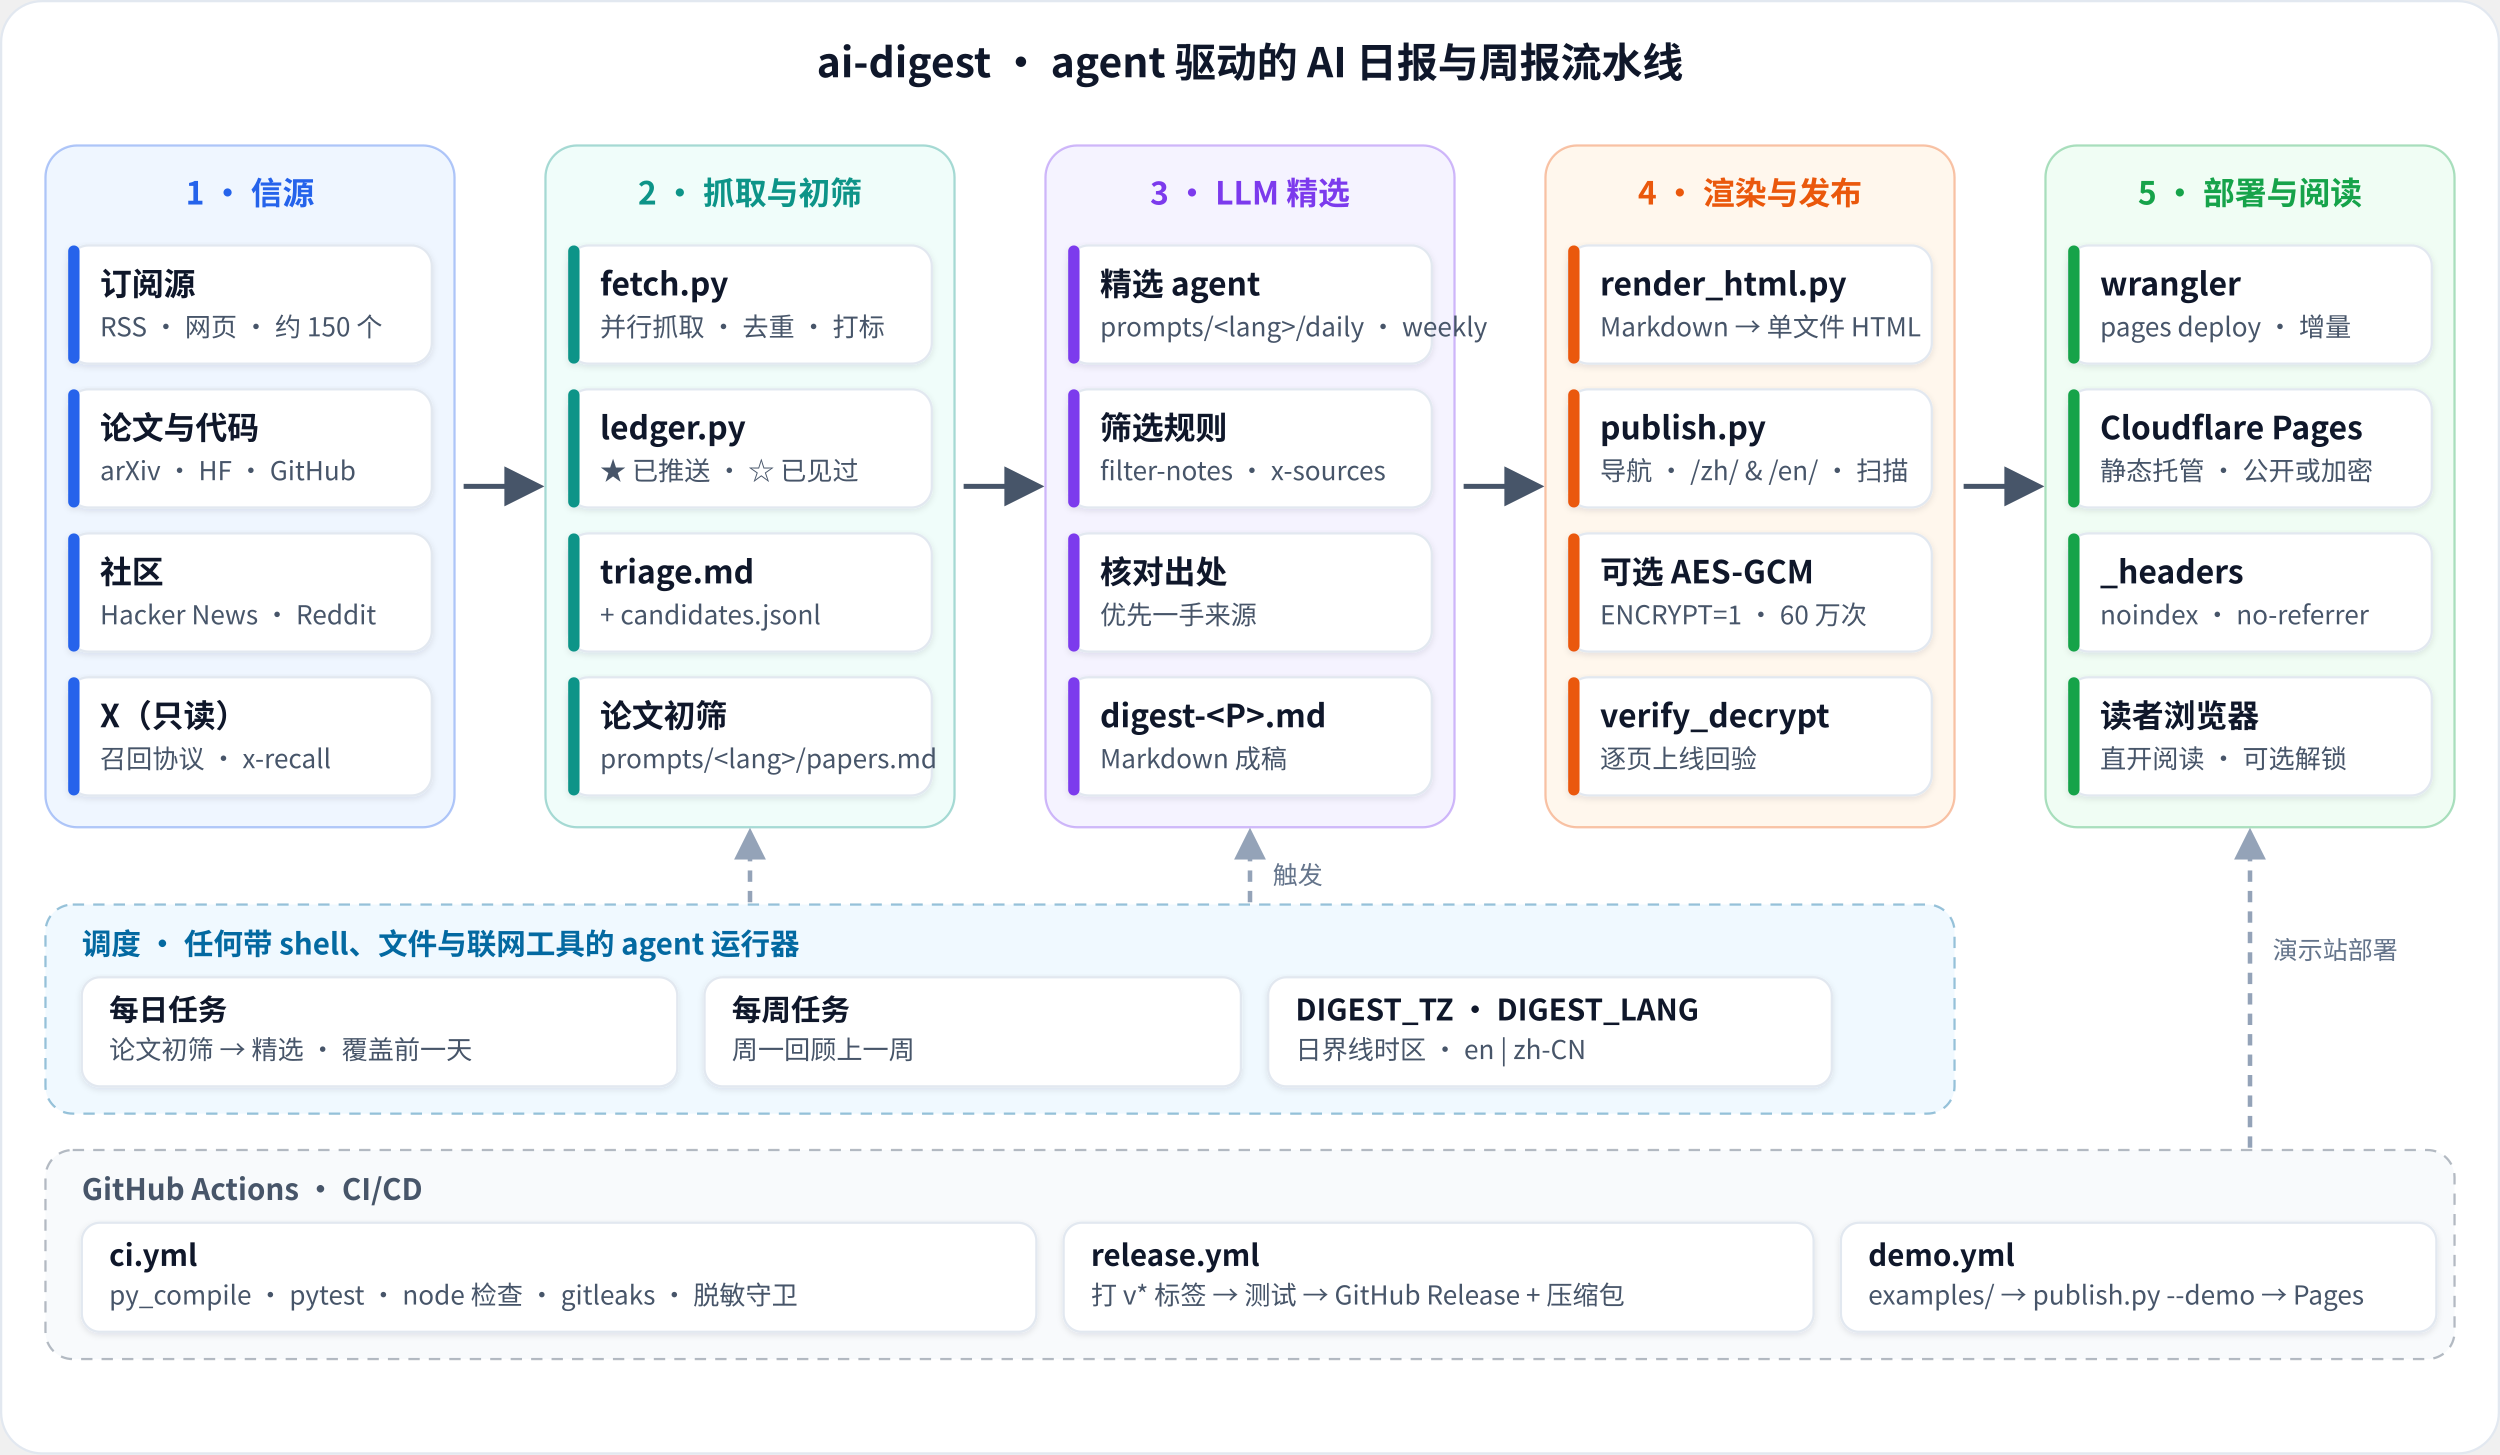
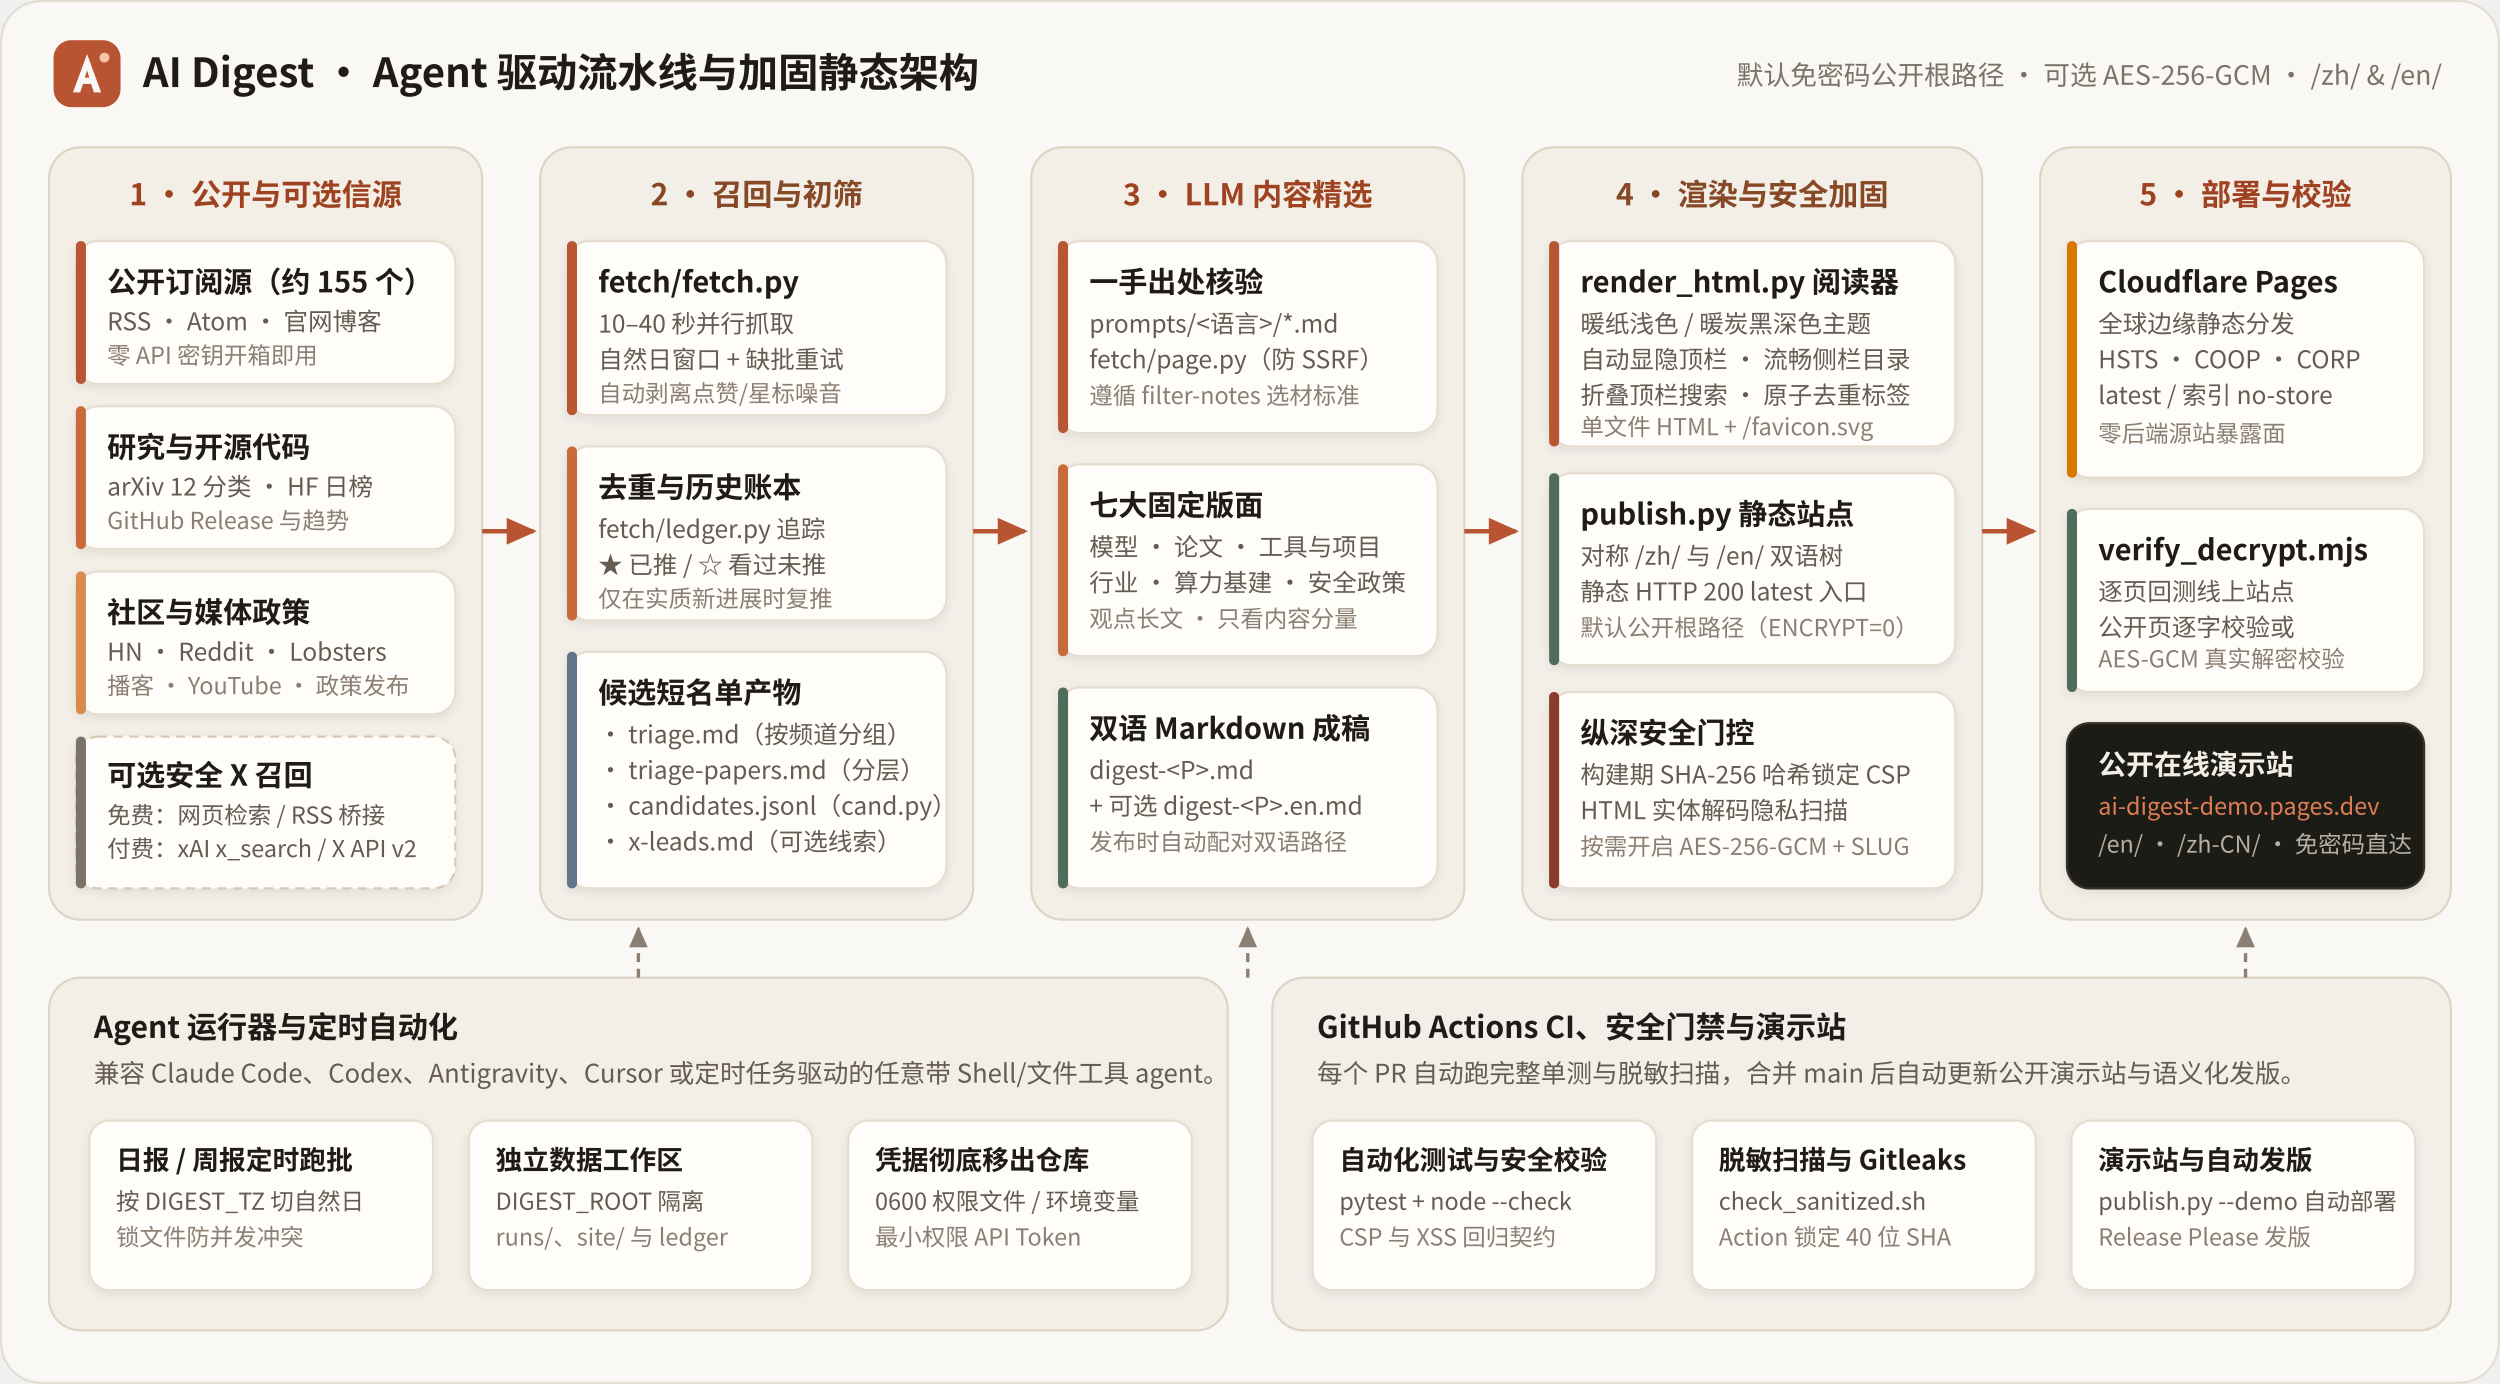
- <svg xmlns="http://www.w3.org/2000/svg" viewBox="0 0 1100 640" width="1100" height="640" role="img" aria-labelledby="t d" font-family="-apple-system,'PingFang SC','Noto Sans CJK SC','Microsoft YaHei',BlinkMacSystemFont,'Segoe UI',Helvetica,Arial,sans-serif">
+ <svg xmlns="http://www.w3.org/2000/svg" viewBox="0 0 1120 620" width="1120" height="620" role="img" aria-labelledby="t d" font-family="-apple-system,'PingFang SC','Noto Sans CJK SC','Microsoft YaHei',BlinkMacSystemFont,'Segoe UI',Helvetica,Arial,sans-serif">
  <defs>
-     <marker id="ar" viewBox="0 0 10 10" refX="8" refY="5" markerWidth="8" markerHeight="8" orient="auto-start-reverse">
-       <path d="M0,0 L10,5 L0,10 z" fill="#475569" />
+     <marker id="ar" viewBox="0 0 10 10" refX="8" refY="5" markerWidth="7.5" markerHeight="7.5" orient="auto-start-reverse">
+       <path d="M0,1 L9,5 L0,9 z" fill="#b85432" />
    </marker>
    <marker id="ad" viewBox="0 0 10 10" refX="8" refY="5" markerWidth="7" markerHeight="7" orient="auto-start-reverse">
-       <path d="M0,0 L10,5 L0,10 z" fill="#94A3B8" />
+       <path d="M0,1 L9,5 L0,9 z" fill="#8b7e72" />
    </marker>
-     <filter id="sh" x="-5%" y="-5%" width="110%" height="115%">
-       <feDropShadow dx="0" dy="1" stdDeviation="1.5" flood-color="#0f172a" flood-opacity=".10" />
+     <filter id="sh" x="-4%" y="-6%" width="108%" height="118%">
+       <feDropShadow dx="0" dy="1.5" stdDeviation="2" flood-color="#2a241e" flood-opacity=".08" />
    </filter>
  </defs>
-   <rect x="0.5" y="0.5" width="1099" height="639" rx="18" fill="#FFFFFF" stroke="#E2E8F0" />
-   <text x="550.0" y="34" text-anchor="middle" font-size="18" font-weight="700" fill="#0F172A">ai-digest · agent 驱动的 AI 日报与周报流水线</text>
-   <rect x="20" y="64" width="180" height="300" rx="14" fill="#EFF6FF" stroke="#2563EB" stroke-opacity=".35" />
-   <text x="110.0" y="90" text-anchor="middle" font-size="14" font-weight="700" fill="#2563EB">1 · 信源</text>
-   <g filter="url(#sh)">
-     <rect x="30" y="108.0" width="160" height="52" rx="9" fill="#fff" stroke="#E2E8F0" />
-     <rect x="30" y="108.0" width="5" height="52" rx="2.5" fill="#2563EB" />
-   </g>
-   <text x="44" y="130.0" font-size="14" font-weight="650" fill="#0F172A">订阅源</text>
-   <text x="44" y="148.0" font-size="11.5" fill="#475569">RSS · 网页 · 约 150 个</text>
-   <g filter="url(#sh)">
-     <rect x="30" y="171.3" width="160" height="52" rx="9" fill="#fff" stroke="#E2E8F0" />
-     <rect x="30" y="171.3" width="5" height="52" rx="2.5" fill="#2563EB" />
-   </g>
-   <text x="44" y="193.3" font-size="14" font-weight="650" fill="#0F172A">论文与代码</text>
-   <text x="44" y="211.3" font-size="11.5" fill="#475569">arXiv · HF · GitHub</text>
-   <g filter="url(#sh)">
-     <rect x="30" y="234.7" width="160" height="52" rx="9" fill="#fff" stroke="#E2E8F0" />
-     <rect x="30" y="234.7" width="5" height="52" rx="2.5" fill="#2563EB" />
-   </g>
-   <text x="44" y="256.7" font-size="14" font-weight="650" fill="#0F172A">社区</text>
-   <text x="44" y="274.7" font-size="11.5" fill="#475569">Hacker News · Reddit</text>
-   <g filter="url(#sh)">
-     <rect x="30" y="298.0" width="160" height="52" rx="9" fill="#fff" stroke="#E2E8F0" />
-     <rect x="30" y="298.0" width="5" height="52" rx="2.5" fill="#2563EB" />
-   </g>
-   <text x="44" y="320.0" font-size="14" font-weight="650" fill="#0F172A">X（只读）</text>
-   <text x="44" y="338.0" font-size="11.5" fill="#475569">召回协议 · x-recall</text>
-   <line x1="204" y1="214.0" x2="236" y2="214.0" stroke="#475569" stroke-width="2.2" marker-end="url(#ar)" />
-   <rect x="240" y="64" width="180" height="300" rx="14" fill="#F0FDFA" stroke="#0D9488" stroke-opacity=".35" />
-   <text x="330.0" y="90" text-anchor="middle" font-size="14" font-weight="700" fill="#0D9488">2 · 抓取与初筛</text>
-   <g filter="url(#sh)">
-     <rect x="250" y="108.0" width="160" height="52" rx="9" fill="#fff" stroke="#E2E8F0" />
-     <rect x="250" y="108.0" width="5" height="52" rx="2.5" fill="#0D9488" />
-   </g>
-   <text x="264" y="130.0" font-size="14" font-weight="650" fill="#0F172A">fetch.py</text>
-   <text x="264" y="148.0" font-size="11.5" fill="#475569">并行抓取 · 去重 · 打标</text>
-   <g filter="url(#sh)">
-     <rect x="250" y="171.3" width="160" height="52" rx="9" fill="#fff" stroke="#E2E8F0" />
-     <rect x="250" y="171.3" width="5" height="52" rx="2.5" fill="#0D9488" />
-   </g>
-   <text x="264" y="193.3" font-size="14" font-weight="650" fill="#0F172A">ledger.py</text>
-   <text x="264" y="211.3" font-size="11.5" fill="#475569">★ 已推送 · ☆ 已见过</text>
-   <g filter="url(#sh)">
-     <rect x="250" y="234.7" width="160" height="52" rx="9" fill="#fff" stroke="#E2E8F0" />
-     <rect x="250" y="234.7" width="5" height="52" rx="2.5" fill="#0D9488" />
-   </g>
-   <text x="264" y="256.7" font-size="14" font-weight="650" fill="#0F172A">triage.md</text>
-   <text x="264" y="274.7" font-size="11.5" fill="#475569">+ candidates.jsonl</text>
-   <g filter="url(#sh)">
-     <rect x="250" y="298.0" width="160" height="52" rx="9" fill="#fff" stroke="#E2E8F0" />
-     <rect x="250" y="298.0" width="5" height="52" rx="2.5" fill="#0D9488" />
-   </g>
-   <text x="264" y="320.0" font-size="14" font-weight="650" fill="#0F172A">论文初筛</text>
-   <text x="264" y="338.0" font-size="11.5" fill="#475569">prompts/&lt;lang&gt;/papers.md</text>
-   <line x1="424" y1="214.0" x2="456" y2="214.0" stroke="#475569" stroke-width="2.2" marker-end="url(#ar)" />
-   <rect x="460" y="64" width="180" height="300" rx="14" fill="#F5F3FF" stroke="#7C3AED" stroke-opacity=".35" />
-   <text x="550.0" y="90" text-anchor="middle" font-size="14" font-weight="700" fill="#7C3AED">3 · LLM 精选</text>
-   <g filter="url(#sh)">
-     <rect x="470" y="108.0" width="160" height="52" rx="9" fill="#fff" stroke="#E2E8F0" />
-     <rect x="470" y="108.0" width="5" height="52" rx="2.5" fill="#7C3AED" />
-   </g>
-   <text x="484" y="130.0" font-size="14" font-weight="650" fill="#0F172A">精选 agent</text>
-   <text x="484" y="148.0" font-size="11.5" fill="#475569">prompts/&lt;lang&gt;/daily · weekly</text>
-   <g filter="url(#sh)">
-     <rect x="470" y="171.3" width="160" height="52" rx="9" fill="#fff" stroke="#E2E8F0" />
-     <rect x="470" y="171.3" width="5" height="52" rx="2.5" fill="#7C3AED" />
-   </g>
-   <text x="484" y="193.3" font-size="14" font-weight="650" fill="#0F172A">筛选规则</text>
-   <text x="484" y="211.3" font-size="11.5" fill="#475569">filter-notes · x-sources</text>
-   <g filter="url(#sh)">
-     <rect x="470" y="234.7" width="160" height="52" rx="9" fill="#fff" stroke="#E2E8F0" />
-     <rect x="470" y="234.7" width="5" height="52" rx="2.5" fill="#7C3AED" />
-   </g>
-   <text x="484" y="256.7" font-size="14" font-weight="650" fill="#0F172A">核对出处</text>
-   <text x="484" y="274.7" font-size="11.5" fill="#475569">优先一手来源</text>
-   <g filter="url(#sh)">
-     <rect x="470" y="298.0" width="160" height="52" rx="9" fill="#fff" stroke="#E2E8F0" />
-     <rect x="470" y="298.0" width="5" height="52" rx="2.5" fill="#7C3AED" />
-   </g>
-   <text x="484" y="320.0" font-size="14" font-weight="650" fill="#0F172A">digest-&lt;P&gt;.md</text>
-   <text x="484" y="338.0" font-size="11.5" fill="#475569">Markdown 成稿</text>
-   <line x1="644" y1="214.0" x2="676" y2="214.0" stroke="#475569" stroke-width="2.2" marker-end="url(#ar)" />
-   <rect x="680" y="64" width="180" height="300" rx="14" fill="#FFF7ED" stroke="#EA580C" stroke-opacity=".35" />
-   <text x="770.0" y="90" text-anchor="middle" font-size="14" font-weight="700" fill="#EA580C">4 · 渲染与发布</text>
-   <g filter="url(#sh)">
-     <rect x="690" y="108.0" width="160" height="52" rx="9" fill="#fff" stroke="#E2E8F0" />
-     <rect x="690" y="108.0" width="5" height="52" rx="2.5" fill="#EA580C" />
-   </g>
-   <text x="704" y="130.0" font-size="14" font-weight="650" fill="#0F172A">render_html.py</text>
-   <text x="704" y="148.0" font-size="11.5" fill="#475569">Markdown → 单文件 HTML</text>
-   <g filter="url(#sh)">
-     <rect x="690" y="171.3" width="160" height="52" rx="9" fill="#fff" stroke="#E2E8F0" />
-     <rect x="690" y="171.3" width="5" height="52" rx="2.5" fill="#EA580C" />
-   </g>
-   <text x="704" y="193.3" font-size="14" font-weight="650" fill="#0F172A">publish.py</text>
-   <text x="704" y="211.3" font-size="11.5" fill="#475569">导航 · /zh/ &amp; /en/ · 扫描</text>
-   <g filter="url(#sh)">
-     <rect x="690" y="234.7" width="160" height="52" rx="9" fill="#fff" stroke="#E2E8F0" />
-     <rect x="690" y="234.7" width="5" height="52" rx="2.5" fill="#EA580C" />
-   </g>
-   <text x="704" y="256.7" font-size="14" font-weight="650" fill="#0F172A">可选 AES-GCM</text>
-   <text x="704" y="274.7" font-size="11.5" fill="#475569">ENCRYPT=1 · 60 万次</text>
-   <g filter="url(#sh)">
-     <rect x="690" y="298.0" width="160" height="52" rx="9" fill="#fff" stroke="#E2E8F0" />
-     <rect x="690" y="298.0" width="5" height="52" rx="2.5" fill="#EA580C" />
-   </g>
-   <text x="704" y="320.0" font-size="14" font-weight="650" fill="#0F172A">verify_decrypt</text>
-   <text x="704" y="338.0" font-size="11.5" fill="#475569">逐页上线回验</text>
-   <line x1="864" y1="214.0" x2="896" y2="214.0" stroke="#475569" stroke-width="2.2" marker-end="url(#ar)" />
-   <rect x="900" y="64" width="180" height="300" rx="14" fill="#F0FDF4" stroke="#16A34A" stroke-opacity=".35" />
-   <text x="990.0" y="90" text-anchor="middle" font-size="14" font-weight="700" fill="#16A34A">5 · 部署与阅读</text>
-   <g filter="url(#sh)">
-     <rect x="910" y="108.0" width="160" height="52" rx="9" fill="#fff" stroke="#E2E8F0" />
-     <rect x="910" y="108.0" width="5" height="52" rx="2.5" fill="#16A34A" />
-   </g>
-   <text x="924" y="130.0" font-size="14" font-weight="650" fill="#0F172A">wrangler</text>
-   <text x="924" y="148.0" font-size="11.5" fill="#475569">pages deploy · 增量</text>
-   <g filter="url(#sh)">
-     <rect x="910" y="171.3" width="160" height="52" rx="9" fill="#fff" stroke="#E2E8F0" />
-     <rect x="910" y="171.3" width="5" height="52" rx="2.5" fill="#16A34A" />
-   </g>
-   <text x="924" y="193.3" font-size="14" font-weight="650" fill="#0F172A">Cloudflare Pages</text>
-   <text x="924" y="211.3" font-size="11.5" fill="#475569">静态托管 · 公开或加密</text>
-   <g filter="url(#sh)">
-     <rect x="910" y="234.7" width="160" height="52" rx="9" fill="#fff" stroke="#E2E8F0" />
-     <rect x="910" y="234.7" width="5" height="52" rx="2.5" fill="#16A34A" />
-   </g>
-   <text x="924" y="256.7" font-size="14" font-weight="650" fill="#0F172A">_headers</text>
-   <text x="924" y="274.7" font-size="11.5" fill="#475569">noindex · no-referrer</text>
-   <g filter="url(#sh)">
-     <rect x="910" y="298.0" width="160" height="52" rx="9" fill="#fff" stroke="#E2E8F0" />
-     <rect x="910" y="298.0" width="5" height="52" rx="2.5" fill="#16A34A" />
-   </g>
-   <text x="924" y="320.0" font-size="14" font-weight="650" fill="#0F172A">读者浏览器</text>
-   <text x="924" y="338.0" font-size="11.5" fill="#475569">直开阅读 · 可选解锁</text>
-   <rect x="20" y="398" width="840" height="92" rx="12" fill="#F0F9FF" stroke="#0369A1" stroke-opacity=".4" stroke-dasharray="5 4" />
-   <text x="36" y="420" font-size="13" font-weight="700" fill="#0369A1">调度 · 任何带 shell、文件与联网工具的 agent 运行器</text>
-   <g filter="url(#sh)">
-     <rect x="36" y="430" width="262" height="48" rx="8" fill="#fff" stroke="#E2E8F0" />
-   </g>
-   <text x="48" y="449" font-size="13" font-weight="650" fill="#0F172A">每日任务</text>
-   <text x="48" y="466" font-size="11.5" fill="#475569">论文初筛 → 精选 · 覆盖前一天</text>
-   <g filter="url(#sh)">
-     <rect x="310" y="430" width="236" height="48" rx="8" fill="#fff" stroke="#E2E8F0" />
-   </g>
-   <text x="322" y="449" font-size="13" font-weight="650" fill="#0F172A">每周任务</text>
-   <text x="322" y="466" font-size="11.5" fill="#475569">周一回顾上一周</text>
-   <g filter="url(#sh)">
-     <rect x="558" y="430" width="248" height="48" rx="8" fill="#fff" stroke="#E2E8F0" />
-   </g>
-   <text x="570" y="449" font-size="13" font-weight="650" fill="#0F172A">DIGEST_TZ · DIGEST_LANG</text>
-   <text x="570" y="466" font-size="11.5" fill="#475569">日界线时区 · en | zh-CN</text>
-   <rect x="20" y="506" width="1060" height="92" rx="12" fill="#F8FAFC" stroke="#475569" stroke-opacity=".4" stroke-dasharray="5 4" />
-   <text x="36" y="528" font-size="13" font-weight="700" fill="#475569">GitHub Actions · CI/CD</text>
-   <g filter="url(#sh)">
-     <rect x="36" y="538" width="420" height="48" rx="8" fill="#fff" stroke="#E2E8F0" />
-   </g>
-   <text x="48" y="557" font-size="13" font-weight="650" fill="#0F172A">ci.yml</text>
-   <text x="48" y="574" font-size="11.5" fill="#475569">py_compile · pytest · node 检查 · gitleaks · 脱敏守卫</text>
-   <g filter="url(#sh)">
-     <rect x="468" y="538" width="330" height="48" rx="8" fill="#fff" stroke="#E2E8F0" />
-   </g>
-   <text x="480" y="557" font-size="13" font-weight="650" fill="#0F172A">release.yml</text>
-   <text x="480" y="574" font-size="11.5" fill="#475569">打 v* 标签 → 测试 → GitHub Release + 压缩包</text>
-   <g filter="url(#sh)">
-     <rect x="810" y="538" width="262" height="48" rx="8" fill="#fff" stroke="#E2E8F0" />
-   </g>
-   <text x="822" y="557" font-size="13" font-weight="650" fill="#0F172A">demo.yml</text>
-   <text x="822" y="574" font-size="11.5" fill="#475569">examples/ → publish.py --demo → Pages</text>
-   <line x1="330.0" y1="397" x2="330.0" y2="367" stroke="#94A3B8" stroke-width="2" stroke-dasharray="5 4" marker-end="url(#ad)" />
-   <line x1="550.0" y1="397" x2="550.0" y2="367" stroke="#94A3B8" stroke-width="2" stroke-dasharray="5 4" marker-end="url(#ad)" />
-   <text x="560.0" y="389" font-size="11" fill="#64748B">触发</text>
-   <line x1="990.0" y1="505" x2="990.0" y2="367" stroke="#94A3B8" stroke-width="2" stroke-dasharray="5 4" marker-end="url(#ad)" />
-   <text x="1000.0" y="422" font-size="11" fill="#64748B">演示站部署</text>
+   <rect x="0.5" y="0.5" width="1119" height="619" rx="18" fill="#faf8f4" stroke="#e4ddd2" />
+   <g transform="translate(24,18)">
+     <rect width="30" height="30" rx="8" fill="#b85432" />
+     <path d="M15 6.2 8.7 23.4h3.2l1.3-3.8h3.6l1.3 3.8h3.2L15 6.2Zm-1 10.6 1-3.3 1 3.3h-2Z" fill="#faf8f4" />
+     <circle cx="22.8" cy="7.8" r="2.2" fill="#f3c6a5" />
+   </g>
+   <text x="64" y="39" font-size="18" font-weight="700" fill="#1f1c18">AI Digest · Agent 驱动流水线与加固静态架构</text>
+   <text x="1094" y="38" text-anchor="end" font-size="12" fill="#7c7267">默认免密码公开根路径 · 可选 AES-256-GCM · /zh/ &amp; /en/</text>
+   <rect x="22" y="66" width="194" height="346" rx="14" fill="#f4efe6" stroke="#ded4c5" />
+   <text x="119" y="92" text-anchor="middle" font-size="13.5" font-weight="700" fill="#9f4222">1 · 公开与可选信源</text>
+   <g filter="url(#sh)">
+     <rect x="34" y="108" width="170" height="64" rx="10" fill="#fffdf9" stroke="#e5ddd0" />
+     <rect x="34" y="108" width="4.5" height="64" rx="2.2" fill="#b85432" />
+   </g>
+   <text x="48" y="131" font-size="13" font-weight="650" fill="#1f1c18">公开订阅源（约 155 个）</text>
+   <text x="48" y="148" font-size="11" fill="#645b51">RSS · Atom · 官网博客</text>
+   <text x="48" y="163" font-size="10.5" fill="#8b7e72">零 API 密钥开箱即用</text>
+   <g filter="url(#sh)">
+     <rect x="34" y="182" width="170" height="64" rx="10" fill="#fffdf9" stroke="#e5ddd0" />
+     <rect x="34" y="182" width="4.5" height="64" rx="2.2" fill="#c96b3b" />
+   </g>
+   <text x="48" y="205" font-size="13" font-weight="650" fill="#1f1c18">研究与开源代码</text>
+   <text x="48" y="222" font-size="11" fill="#645b51">arXiv 12 分类 · HF 日榜</text>
+   <text x="48" y="237" font-size="10.5" fill="#8b7e72">GitHub Release 与趋势</text>
+   <g filter="url(#sh)">
+     <rect x="34" y="256" width="170" height="64" rx="10" fill="#fffdf9" stroke="#e5ddd0" />
+     <rect x="34" y="256" width="4.5" height="64" rx="2.2" fill="#d98a4e" />
+   </g>
+   <text x="48" y="279" font-size="13" font-weight="650" fill="#1f1c18">社区与媒体政策</text>
+   <text x="48" y="296" font-size="11" fill="#645b51">HN · Reddit · Lobsters</text>
+   <text x="48" y="311" font-size="10.5" fill="#8b7e72">播客 · YouTube · 政策发布</text>
+   <g filter="url(#sh)">
+     <rect x="34" y="330" width="170" height="68" rx="10" fill="#fffdf9" stroke="#d8c8b4" stroke-dasharray="4 3" />
+     <rect x="34" y="330" width="4.5" height="68" rx="2.2" fill="#7c7267" />
+   </g>
+   <text x="48" y="352" font-size="13" font-weight="650" fill="#1f1c18">可选安全 X 召回</text>
+   <text x="48" y="369" font-size="10.5" fill="#645b51">免费：网页检索 / RSS 桥接</text>
+   <text x="48" y="384" font-size="10.5" fill="#645b51">付费：xAI x_search / X API v2</text>
+   <rect x="242" y="66" width="194" height="346" rx="14" fill="#f2efe9" stroke="#ded4c5" />
+   <text x="339" y="92" text-anchor="middle" font-size="13.5" font-weight="700" fill="#874826">2 · 召回与初筛</text>
+   <g filter="url(#sh)">
+     <rect x="254" y="108" width="170" height="78" rx="10" fill="#fffdf9" stroke="#e5ddd0" />
+     <rect x="254" y="108" width="4.5" height="78" rx="2.2" fill="#b85432" />
+   </g>
+   <text x="268" y="131" font-size="13" font-weight="650" fill="#1f1c18">fetch/fetch.py</text>
+   <text x="268" y="149" font-size="11" fill="#645b51">10–40 秒并行抓取</text>
+   <text x="268" y="165" font-size="11" fill="#645b51">自然日窗口 + 缺批重试</text>
+   <text x="268" y="180" font-size="10.5" fill="#8b7e72">自动剥离点赞/星标噪音</text>
+   <g filter="url(#sh)">
+     <rect x="254" y="200" width="170" height="78" rx="10" fill="#fffdf9" stroke="#e5ddd0" />
+     <rect x="254" y="200" width="4.5" height="78" rx="2.2" fill="#c96b3b" />
+   </g>
+   <text x="268" y="223" font-size="13" font-weight="650" fill="#1f1c18">去重与历史账本</text>
+   <text x="268" y="241" font-size="11" fill="#645b51">fetch/ledger.py 追踪</text>
+   <text x="268" y="257" font-size="11" fill="#645b51">★ 已推 / ☆ 看过未推</text>
+   <text x="268" y="272" font-size="10.5" fill="#8b7e72">仅在实质新进展时复推</text>
+   <g filter="url(#sh)">
+     <rect x="254" y="292" width="170" height="106" rx="10" fill="#fffdf9" stroke="#e5ddd0" />
+     <rect x="254" y="292" width="4.5" height="106" rx="2.2" fill="#64748b" />
+   </g>
+   <text x="268" y="315" font-size="13" font-weight="650" fill="#1f1c18">候选短名单产物</text>
+   <text x="268" y="333" font-size="11" fill="#645b51">• triage.md（按频道分组）</text>
+   <text x="268" y="349" font-size="11" fill="#645b51">• triage-papers.md（分层）</text>
+   <text x="268" y="365" font-size="11" fill="#645b51">• candidates.jsonl（cand.py）</text>
+   <text x="268" y="381" font-size="11" fill="#645b51">• x-leads.md（可选线索）</text>
+   <rect x="462" y="66" width="194" height="346" rx="14" fill="#f4efe6" stroke="#ded4c5" />
+   <text x="559" y="92" text-anchor="middle" font-size="13.5" font-weight="700" fill="#9f4222">3 · LLM 内容精选</text>
+   <g filter="url(#sh)">
+     <rect x="474" y="108" width="170" height="86" rx="10" fill="#fffdf9" stroke="#e5ddd0" />
+     <rect x="474" y="108" width="4.5" height="86" rx="2.2" fill="#b85432" />
+   </g>
+   <text x="488" y="131" font-size="13" font-weight="650" fill="#1f1c18">一手出处核验</text>
+   <text x="488" y="149" font-size="11" fill="#645b51">prompts/&lt;语言&gt;/*.md</text>
+   <text x="488" y="165" font-size="11" fill="#645b51">fetch/page.py（防 SSRF）</text>
+   <text x="488" y="181" font-size="10.5" fill="#8b7e72">遵循 filter-notes 选材标准</text>
+   <g filter="url(#sh)">
+     <rect x="474" y="208" width="170" height="86" rx="10" fill="#fffdf9" stroke="#e5ddd0" />
+     <rect x="474" y="208" width="4.5" height="86" rx="2.2" fill="#c96b3b" />
+   </g>
+   <text x="488" y="231" font-size="13" font-weight="650" fill="#1f1c18">七大固定版面</text>
+   <text x="488" y="249" font-size="11" fill="#645b51">模型 · 论文 · 工具与项目</text>
+   <text x="488" y="265" font-size="11" fill="#645b51">行业 · 算力基建 · 安全政策</text>
+   <text x="488" y="281" font-size="10.5" fill="#8b7e72">观点长文 · 只看内容分量</text>
+   <g filter="url(#sh)">
+     <rect x="474" y="308" width="170" height="90" rx="10" fill="#fffdf9" stroke="#e5ddd0" />
+     <rect x="474" y="308" width="4.5" height="90" rx="2.2" fill="#4f6d5a" />
+   </g>
+   <text x="488" y="331" font-size="13" font-weight="650" fill="#1f1c18">双语 Markdown 成稿</text>
+   <text x="488" y="349" font-size="11" fill="#645b51">digest-&lt;P&gt;.md</text>
+   <text x="488" y="365" font-size="11" fill="#645b51">+ 可选 digest-&lt;P&gt;.en.md</text>
+   <text x="488" y="381" font-size="10.5" fill="#8b7e72">发布时自动配对双语路径</text>
+   <rect x="682" y="66" width="206" height="346" rx="14" fill="#f2efe9" stroke="#ded4c5" />
+   <text x="785" y="92" text-anchor="middle" font-size="13.5" font-weight="700" fill="#874826">4 · 渲染与安全加固</text>
+   <g filter="url(#sh)">
+     <rect x="694" y="108" width="182" height="92" rx="10" fill="#fffdf9" stroke="#e5ddd0" />
+     <rect x="694" y="108" width="4.5" height="92" rx="2.2" fill="#b85432" />
+   </g>
+   <text x="708" y="131" font-size="13" font-weight="650" fill="#1f1c18">render_html.py 阅读器</text>
+   <text x="708" y="149" font-size="11" fill="#645b51">暖纸浅色 / 暖炭黑深色主题</text>
+   <text x="708" y="165" font-size="11" fill="#645b51">自动显隐顶栏 · 流畅侧栏目录</text>
+   <text x="708" y="181" font-size="11" fill="#645b51">折叠顶栏搜索 · 原子去重标签</text>
+   <text x="708" y="195" font-size="10.5" fill="#8b7e72">单文件 HTML + /favicon.svg</text>
+   <g filter="url(#sh)">
+     <rect x="694" y="212" width="182" height="86" rx="10" fill="#fffdf9" stroke="#e5ddd0" />
+     <rect x="694" y="212" width="4.5" height="86" rx="2.2" fill="#4f6d5a" />
+   </g>
+   <text x="708" y="235" font-size="13" font-weight="650" fill="#1f1c18">publish.py 静态站点</text>
+   <text x="708" y="253" font-size="11" fill="#645b51">对称 /zh/ 与 /en/ 双语树</text>
+   <text x="708" y="269" font-size="11" fill="#645b51">静态 HTTP 200 latest 入口</text>
+   <text x="708" y="285" font-size="10.5" fill="#8b7e72">默认公开根路径（ENCRYPT=0）</text>
+   <g filter="url(#sh)">
+     <rect x="694" y="310" width="182" height="88" rx="10" fill="#fffdf9" stroke="#e5ddd0" />
+     <rect x="694" y="310" width="4.5" height="88" rx="2.2" fill="#8a3b2c" />
+   </g>
+   <text x="708" y="333" font-size="13" font-weight="650" fill="#1f1c18">纵深安全门控</text>
+   <text x="708" y="351" font-size="11" fill="#645b51">构建期 SHA-256 哈希锁定 CSP</text>
+   <text x="708" y="367" font-size="11" fill="#645b51">HTML 实体解码隐私扫描</text>
+   <text x="708" y="383" font-size="10.5" fill="#8b7e72">按需开启 AES-256-GCM + SLUG</text>
+   <rect x="914" y="66" width="184" height="346" rx="14" fill="#f4efe6" stroke="#ded4c5" />
+   <text x="1006" y="92" text-anchor="middle" font-size="13.5" font-weight="700" fill="#9f4222">5 · 部署与校验</text>
+   <g filter="url(#sh)">
+     <rect x="926" y="108" width="160" height="106" rx="10" fill="#fffdf9" stroke="#e5ddd0" />
+     <rect x="926" y="108" width="4.5" height="106" rx="2.2" fill="#d97706" />
+   </g>
+   <text x="940" y="131" font-size="13" font-weight="650" fill="#1f1c18">Cloudflare Pages</text>
+   <text x="940" y="149" font-size="11" fill="#645b51">全球边缘静态分发</text>
+   <text x="940" y="165" font-size="11" fill="#645b51">HSTS · COOP · CORP</text>
+   <text x="940" y="181" font-size="11" fill="#645b51">latest / 索引 no-store</text>
+   <text x="940" y="198" font-size="10.5" fill="#8b7e72">零后端源站暴露面</text>
+   <g filter="url(#sh)">
+     <rect x="926" y="228" width="160" height="82" rx="10" fill="#fffdf9" stroke="#e5ddd0" />
+     <rect x="926" y="228" width="4.5" height="82" rx="2.2" fill="#4f6d5a" />
+   </g>
+   <text x="940" y="251" font-size="13" font-weight="650" fill="#1f1c18">verify_decrypt.mjs</text>
+   <text x="940" y="269" font-size="11" fill="#645b51">逐页回测线上站点</text>
+   <text x="940" y="285" font-size="11" fill="#645b51">公开页逐字校验或</text>
+   <text x="940" y="299" font-size="10.5" fill="#8b7e72">AES-GCM 真实解密校验</text>
+   <g filter="url(#sh)">
+     <rect x="926" y="324" width="160" height="74" rx="10" fill="#1f1c18" stroke="#36302a" />
+   </g>
+   <text x="940" y="347" font-size="12.5" font-weight="650" fill="#f3efe7">公开在线演示站</text>
+   <text x="940" y="365" font-size="10.5" fill="#df7d56">ai-digest-demo.pages.dev</text>
+   <text x="940" y="382" font-size="10.5" fill="#b8aea2">/en/ · /zh-CN/ · 免密码直达</text>
+   <line x1="216" y1="238" x2="239" y2="238" stroke="#b85432" stroke-width="2" marker-end="url(#ar)" />
+   <line x1="436" y1="238" x2="459" y2="238" stroke="#b85432" stroke-width="2" marker-end="url(#ar)" />
+   <line x1="656" y1="238" x2="679" y2="238" stroke="#b85432" stroke-width="2" marker-end="url(#ar)" />
+   <line x1="888" y1="238" x2="911" y2="238" stroke="#b85432" stroke-width="2" marker-end="url(#ar)" />
+   <rect x="22" y="438" width="528" height="158" rx="14" fill="#f4efe6" stroke="#ded4c5" />
+   <text x="42" y="465" font-size="13.5" font-weight="700" fill="#1f1c18">Agent 运行器与定时自动化</text>
+   <text x="42" y="485" font-size="11.5" fill="#645b51">兼容 Claude Code、Codex、Antigravity、Cursor 或定时任务驱动的任意带 Shell/文件工具 agent。</text>
+   <g filter="url(#sh)">
+     <rect x="40" y="502" width="154" height="76" rx="9" fill="#fffdf9" stroke="#e5ddd0" />
+   </g>
+   <text x="52" y="524" font-size="12" font-weight="650" fill="#1f1c18">日报 / 周报定时跑批</text>
+   <text x="52" y="542" font-size="10.5" fill="#645b51">按 DIGEST_TZ 切自然日</text>
+   <text x="52" y="558" font-size="10.5" fill="#8b7e72">锁文件防并发冲突</text>
+   <g filter="url(#sh)">
+     <rect x="210" y="502" width="154" height="76" rx="9" fill="#fffdf9" stroke="#e5ddd0" />
+   </g>
+   <text x="222" y="524" font-size="12" font-weight="650" fill="#1f1c18">独立数据工作区</text>
+   <text x="222" y="542" font-size="10.5" fill="#645b51">DIGEST_ROOT 隔离</text>
+   <text x="222" y="558" font-size="10.5" fill="#8b7e72">runs/、site/ 与 ledger</text>
+   <g filter="url(#sh)">
+     <rect x="380" y="502" width="154" height="76" rx="9" fill="#fffdf9" stroke="#e5ddd0" />
+   </g>
+   <text x="392" y="524" font-size="12" font-weight="650" fill="#1f1c18">凭据彻底移出仓库</text>
+   <text x="392" y="542" font-size="10.5" fill="#645b51">0600 权限文件 / 环境变量</text>
+   <text x="392" y="558" font-size="10.5" fill="#8b7e72">最小权限 API Token</text>
+   <rect x="570" y="438" width="528" height="158" rx="14" fill="#f2efe9" stroke="#ded4c5" />
+   <text x="590" y="465" font-size="13.5" font-weight="700" fill="#1f1c18">GitHub Actions CI、安全门禁与演示站</text>
+   <text x="590" y="485" font-size="11.5" fill="#645b51">每个 PR 自动跑完整单测与脱敏扫描，合并 main 后自动更新公开演示站与语义化发版。</text>
+   <g filter="url(#sh)">
+     <rect x="588" y="502" width="154" height="76" rx="9" fill="#fffdf9" stroke="#e5ddd0" />
+   </g>
+   <text x="600" y="524" font-size="12" font-weight="650" fill="#1f1c18">自动化测试与安全校验</text>
+   <text x="600" y="542" font-size="10.5" fill="#645b51">pytest + node --check</text>
+   <text x="600" y="558" font-size="10.5" fill="#8b7e72">CSP 与 XSS 回归契约</text>
+   <g filter="url(#sh)">
+     <rect x="758" y="502" width="154" height="76" rx="9" fill="#fffdf9" stroke="#e5ddd0" />
+   </g>
+   <text x="770" y="524" font-size="12" font-weight="650" fill="#1f1c18">脱敏扫描与 Gitleaks</text>
+   <text x="770" y="542" font-size="10.5" fill="#645b51">check_sanitized.sh</text>
+   <text x="770" y="558" font-size="10.5" fill="#8b7e72">Action 锁定 40 位 SHA</text>
+   <g filter="url(#sh)">
+     <rect x="928" y="502" width="154" height="76" rx="9" fill="#fffdf9" stroke="#e5ddd0" />
+   </g>
+   <text x="940" y="524" font-size="12" font-weight="650" fill="#1f1c18">演示站与自动发版</text>
+   <text x="940" y="542" font-size="10.5" fill="#645b51">publish.py --demo 自动部署</text>
+   <text x="940" y="558" font-size="10.5" fill="#8b7e72">Release Please 发版</text>
+   <path d="M286,438 L286,416" stroke="#8b7e72" stroke-width="1.5" stroke-dasharray="4 3" marker-end="url(#ad)" />
+   <path d="M559,438 L559,416" stroke="#8b7e72" stroke-width="1.5" stroke-dasharray="4 3" marker-end="url(#ad)" />
+   <path d="M1006,438 L1006,416" stroke="#8b7e72" stroke-width="1.5" stroke-dasharray="4 3" marker-end="url(#ad)" />
</svg>
